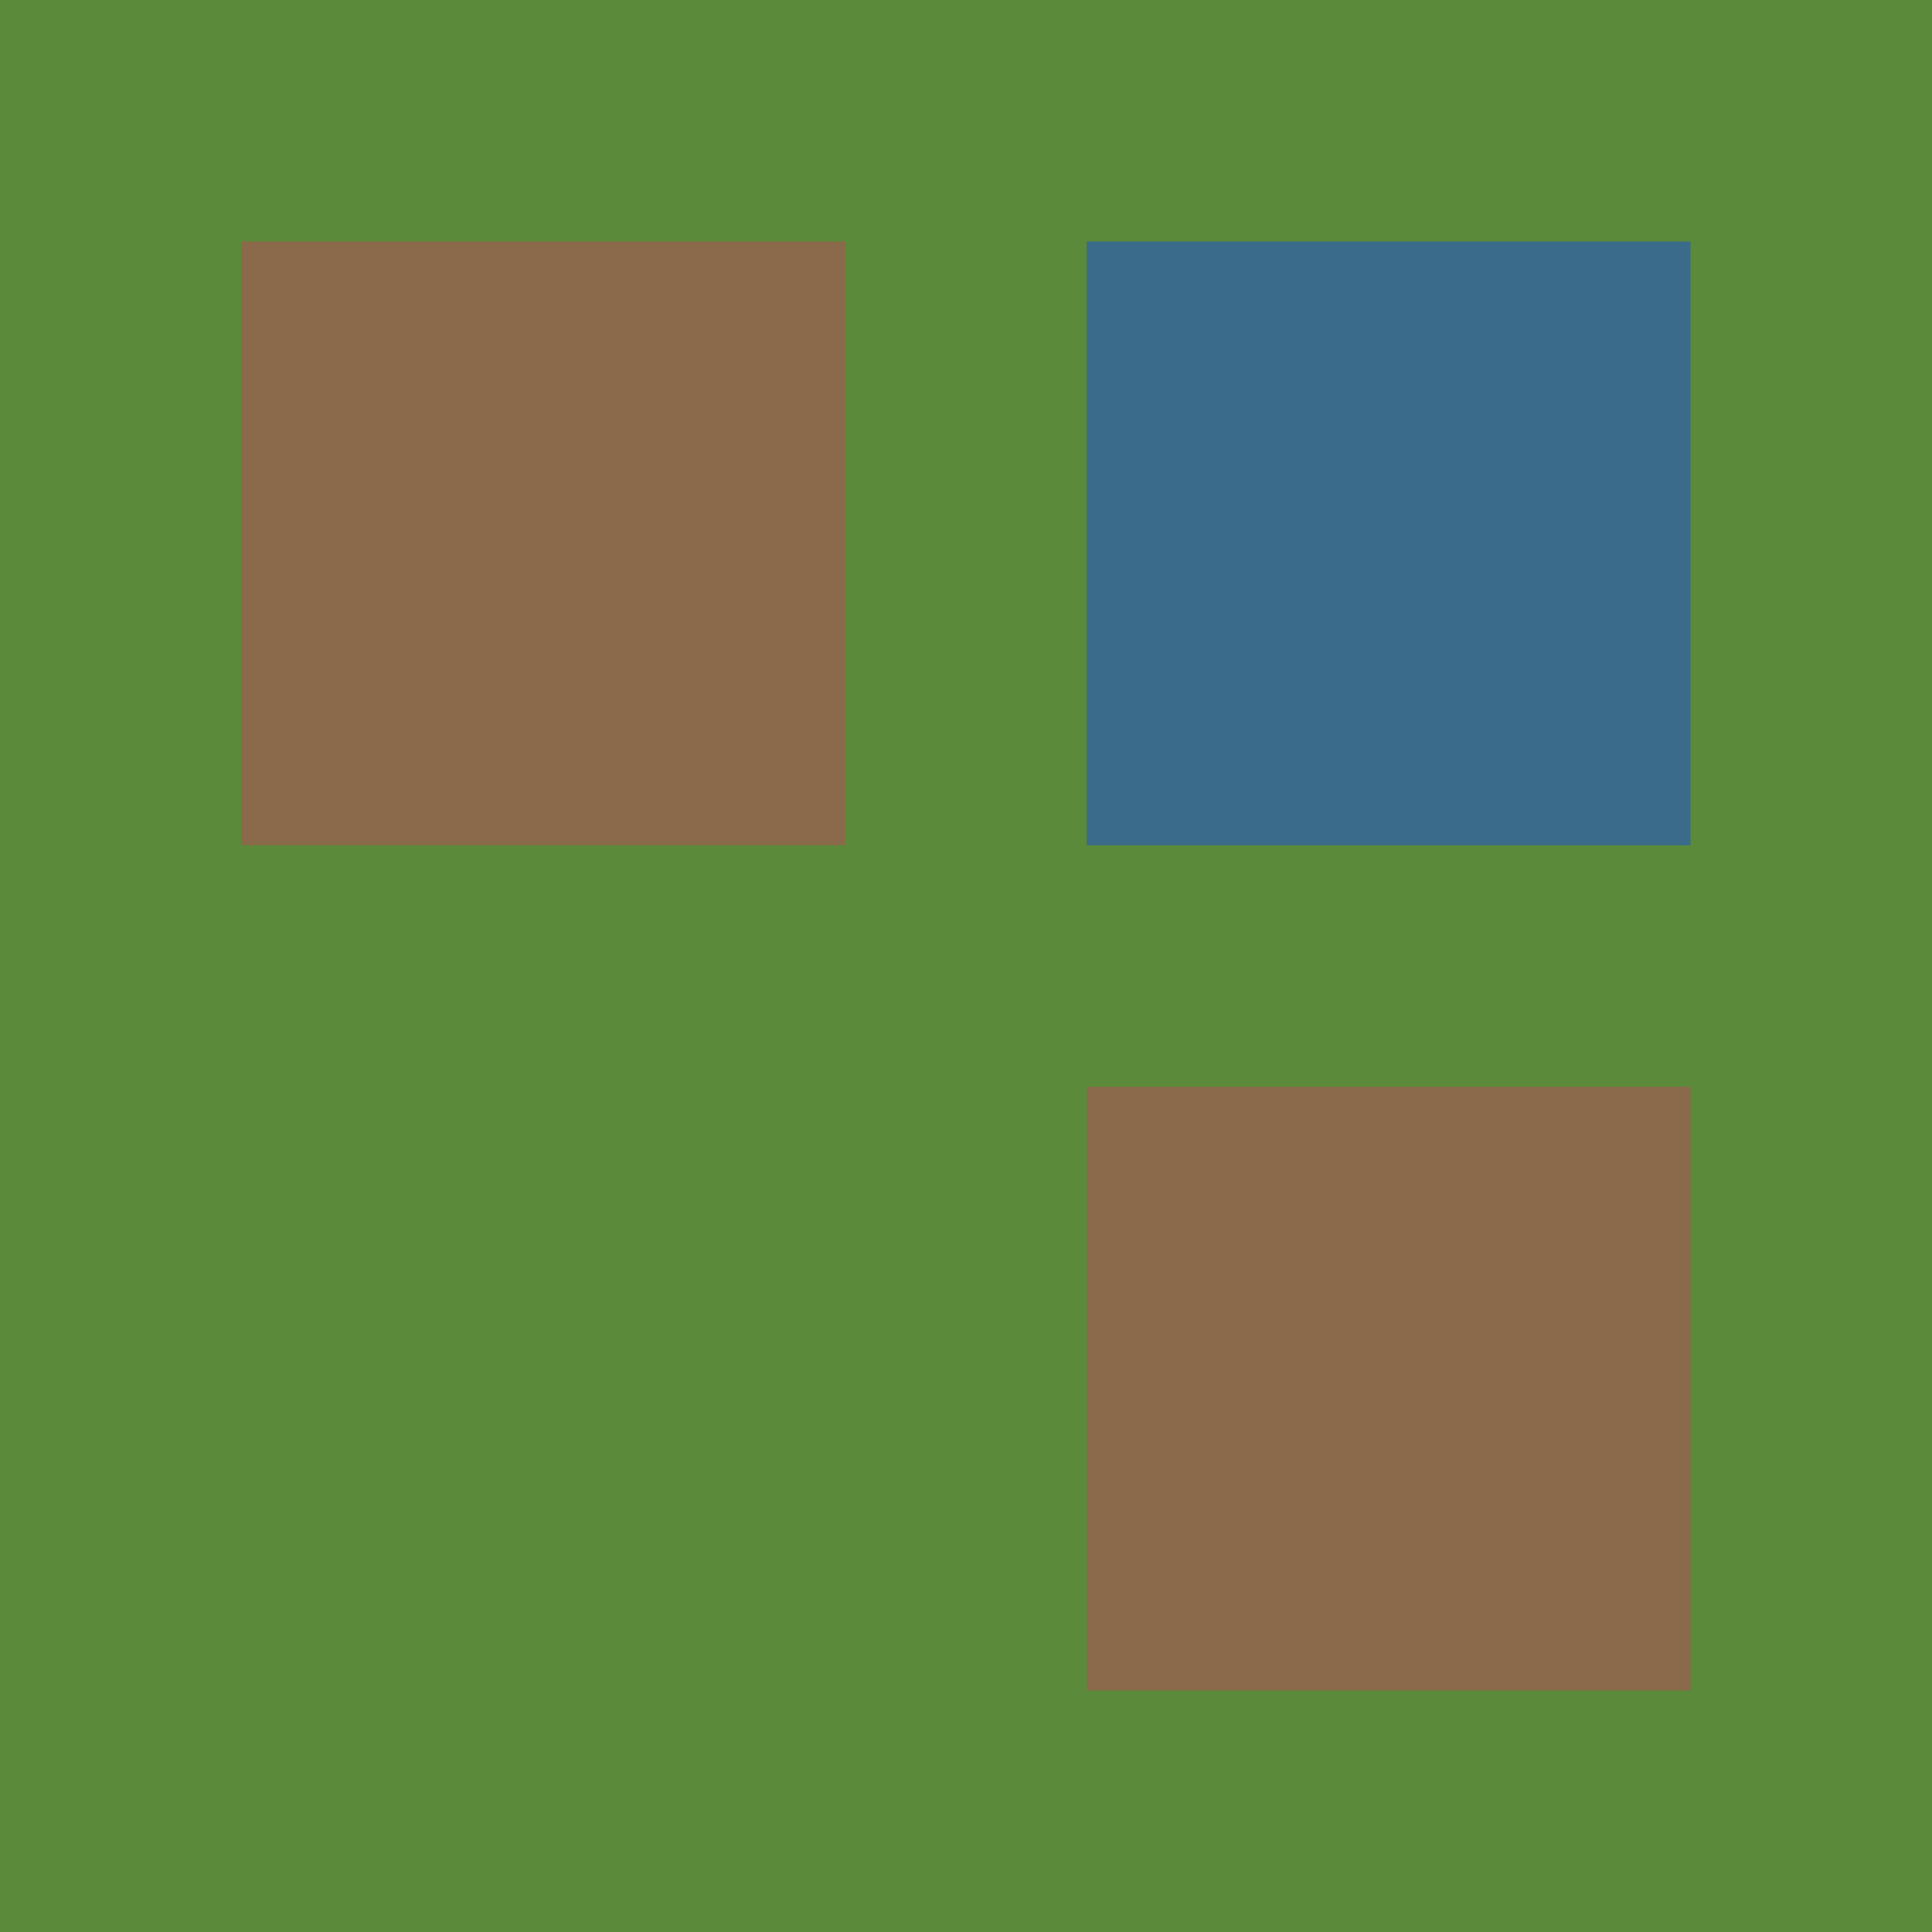
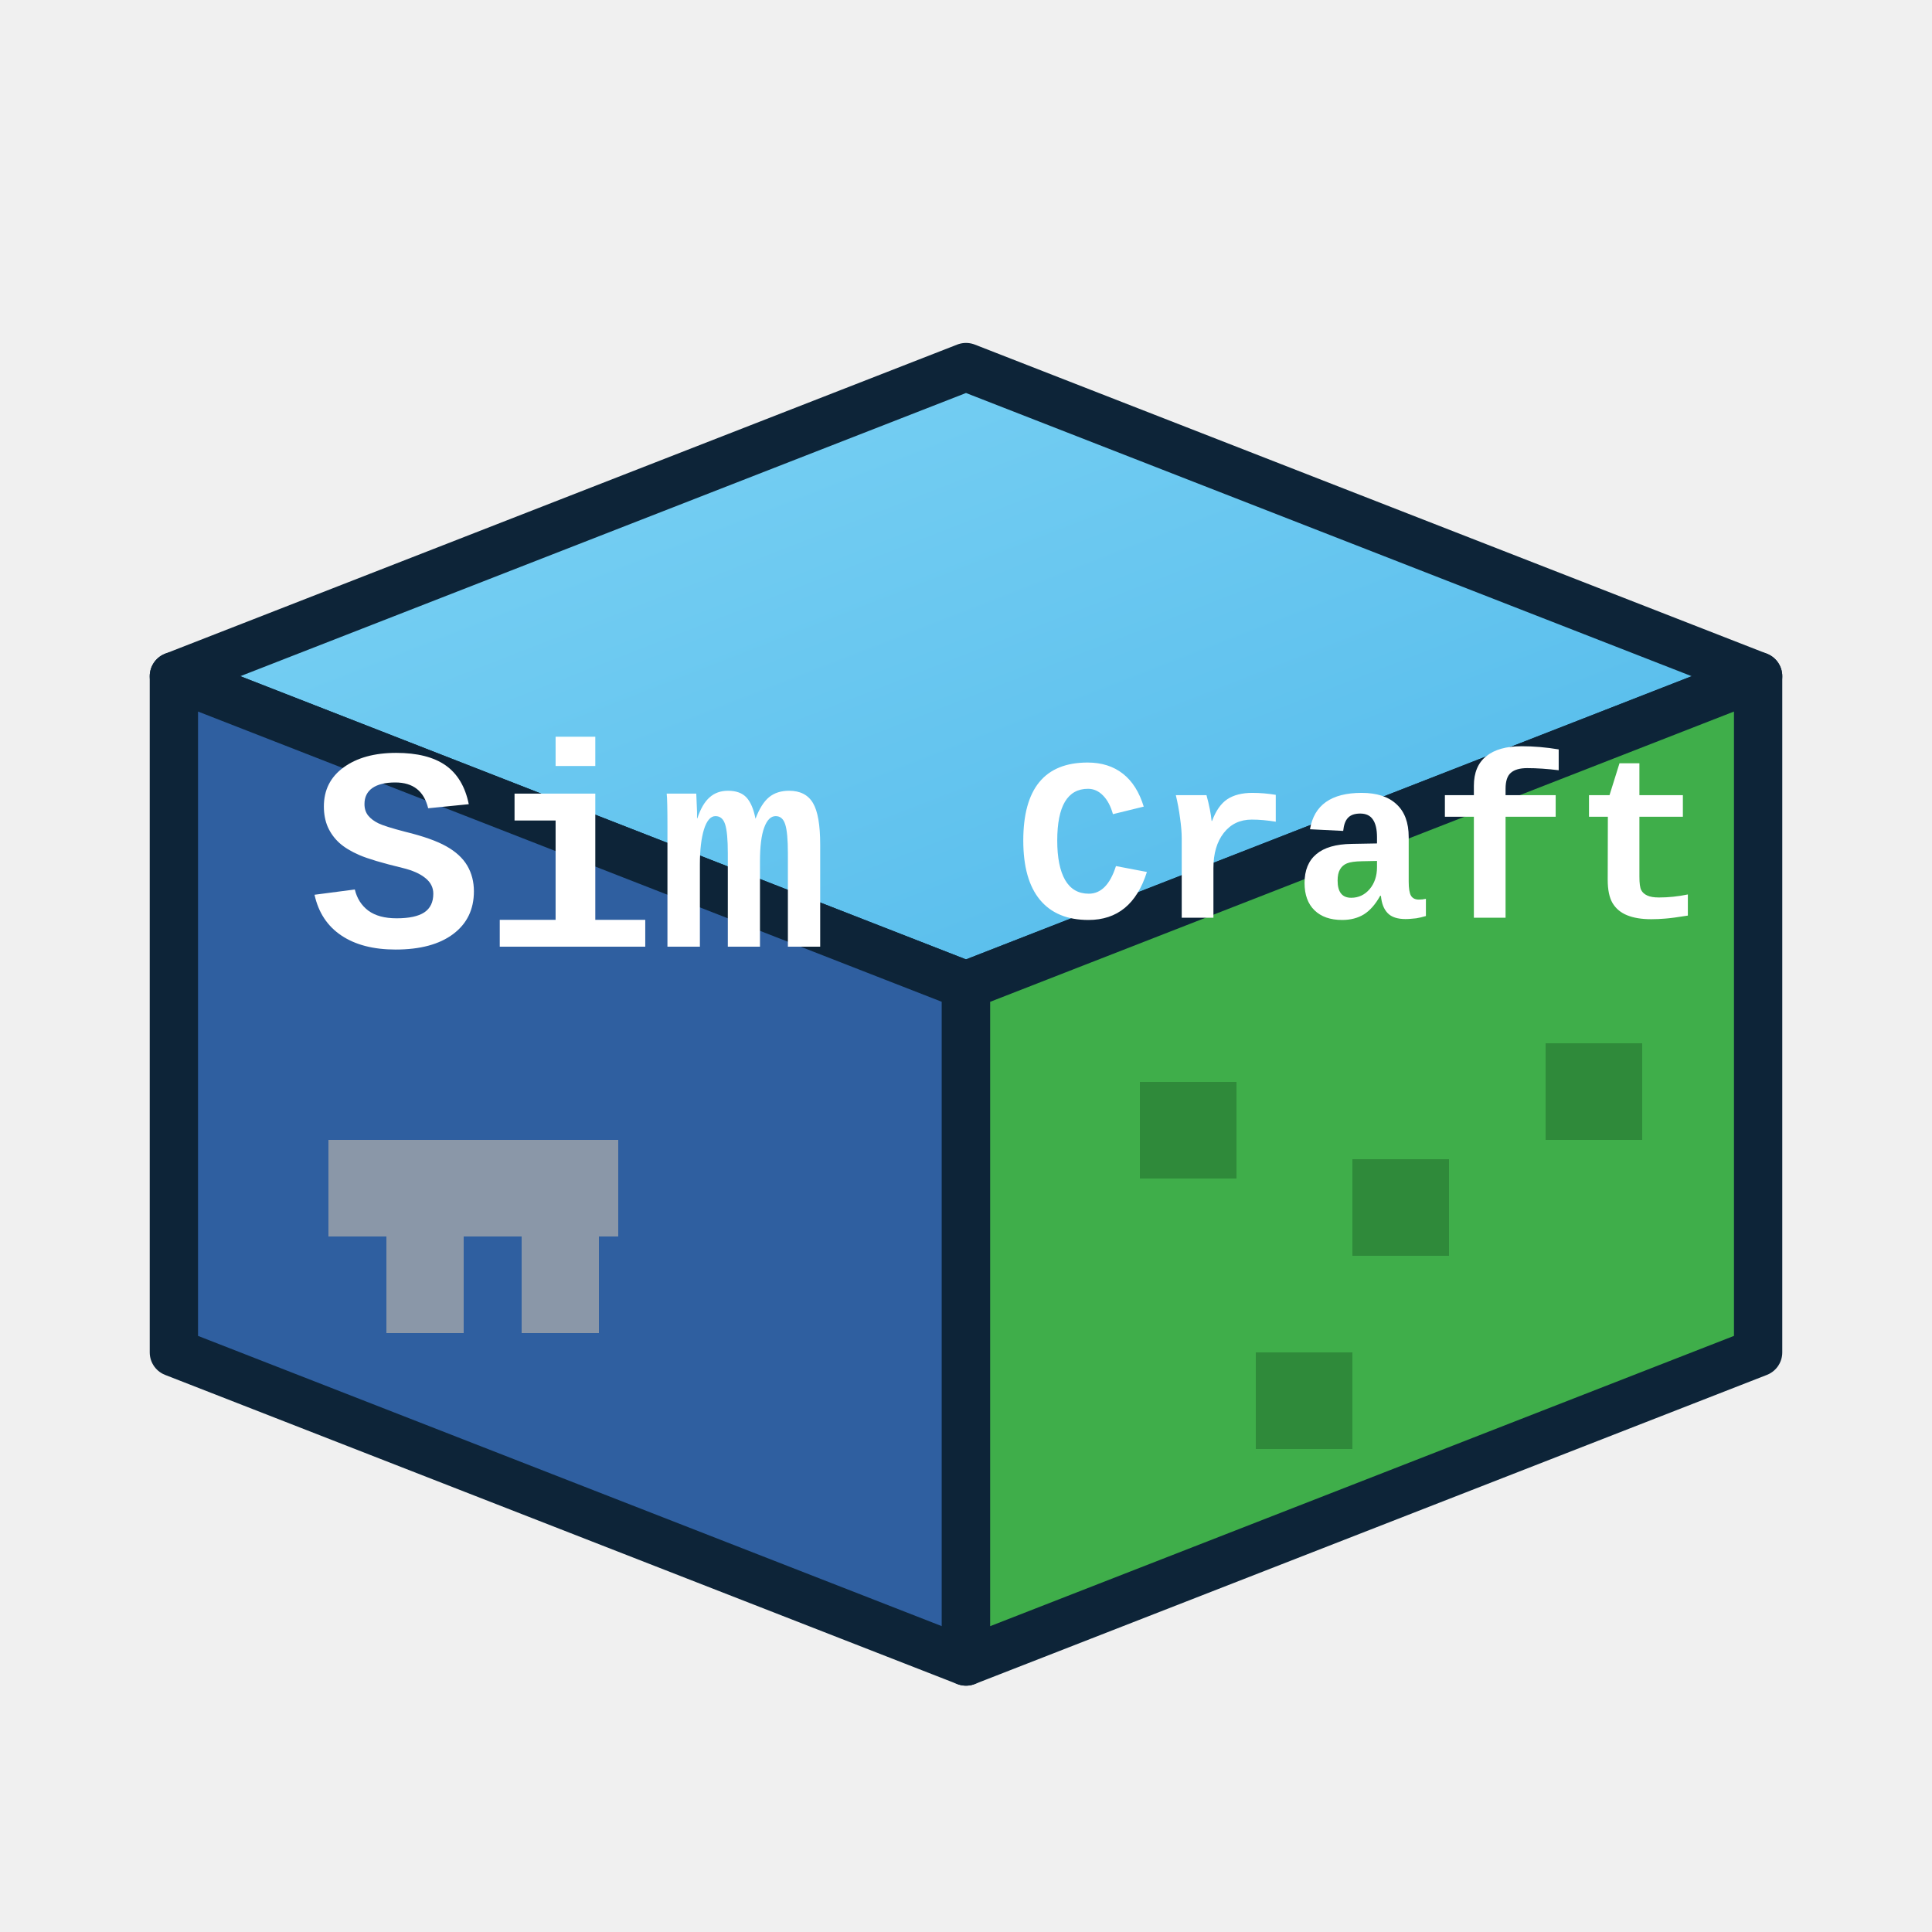
- <svg xmlns="http://www.w3.org/2000/svg" viewBox="0 0 32 32">
-   <rect width="32" height="32" fill="#5b8a3a" />
-   <rect x="4" y="4" width="10" height="10" fill="#8a6a4a" />
-   <rect x="18" y="18" width="10" height="10" fill="#8a6a4a" />
-   <rect x="18" y="4" width="10" height="10" fill="#3a6b8a" />
+ <svg xmlns="http://www.w3.org/2000/svg" viewBox="0 0 200 200">
+   <defs>
+     <linearGradient id="sky" x1="0" y1="0" x2="1" y2="1">
+       <stop offset="0%" stop-color="#7fd4f5" />
+       <stop offset="100%" stop-color="#4fb8ea" />
+     </linearGradient>
+   </defs>
+   <polygon points="100,38 182,70 100,102 18,70" fill="url(#sky)" stroke="#0d2438" stroke-width="5" stroke-linejoin="round" />
+   <polygon points="18,70 100,102 100,172 18,140" fill="#2f5fa0" stroke="#0d2438" stroke-width="5" stroke-linejoin="round" />
+   <rect x="34" y="118" width="30" height="10" fill="#8a97a8" />
+   <rect x="40" y="128" width="8" height="10" fill="#8a97a8" />
+   <rect x="54" y="128" width="8" height="10" fill="#8a97a8" />
+   <text x="59" y="98" text-anchor="middle" font-family="'Courier New', monospace" font-weight="bold" font-size="30" fill="#ffffff">Sim</text>
+   <polygon points="100,102 182,70 182,140 100,172" fill="#3fae4a" stroke="#0d2438" stroke-width="5" stroke-linejoin="round" />
+   <rect x="118" y="112" width="10" height="10" fill="#2f8a3a" />
+   <rect x="140" y="120" width="10" height="10" fill="#2f8a3a" />
+   <rect x="160" y="108" width="10" height="10" fill="#2f8a3a" />
+   <rect x="130" y="140" width="10" height="10" fill="#2f8a3a" />
+   <text x="141" y="95" text-anchor="middle" font-family="'Courier New', monospace" font-weight="bold" font-size="24" fill="#ffffff">Craft</text>
</svg>
